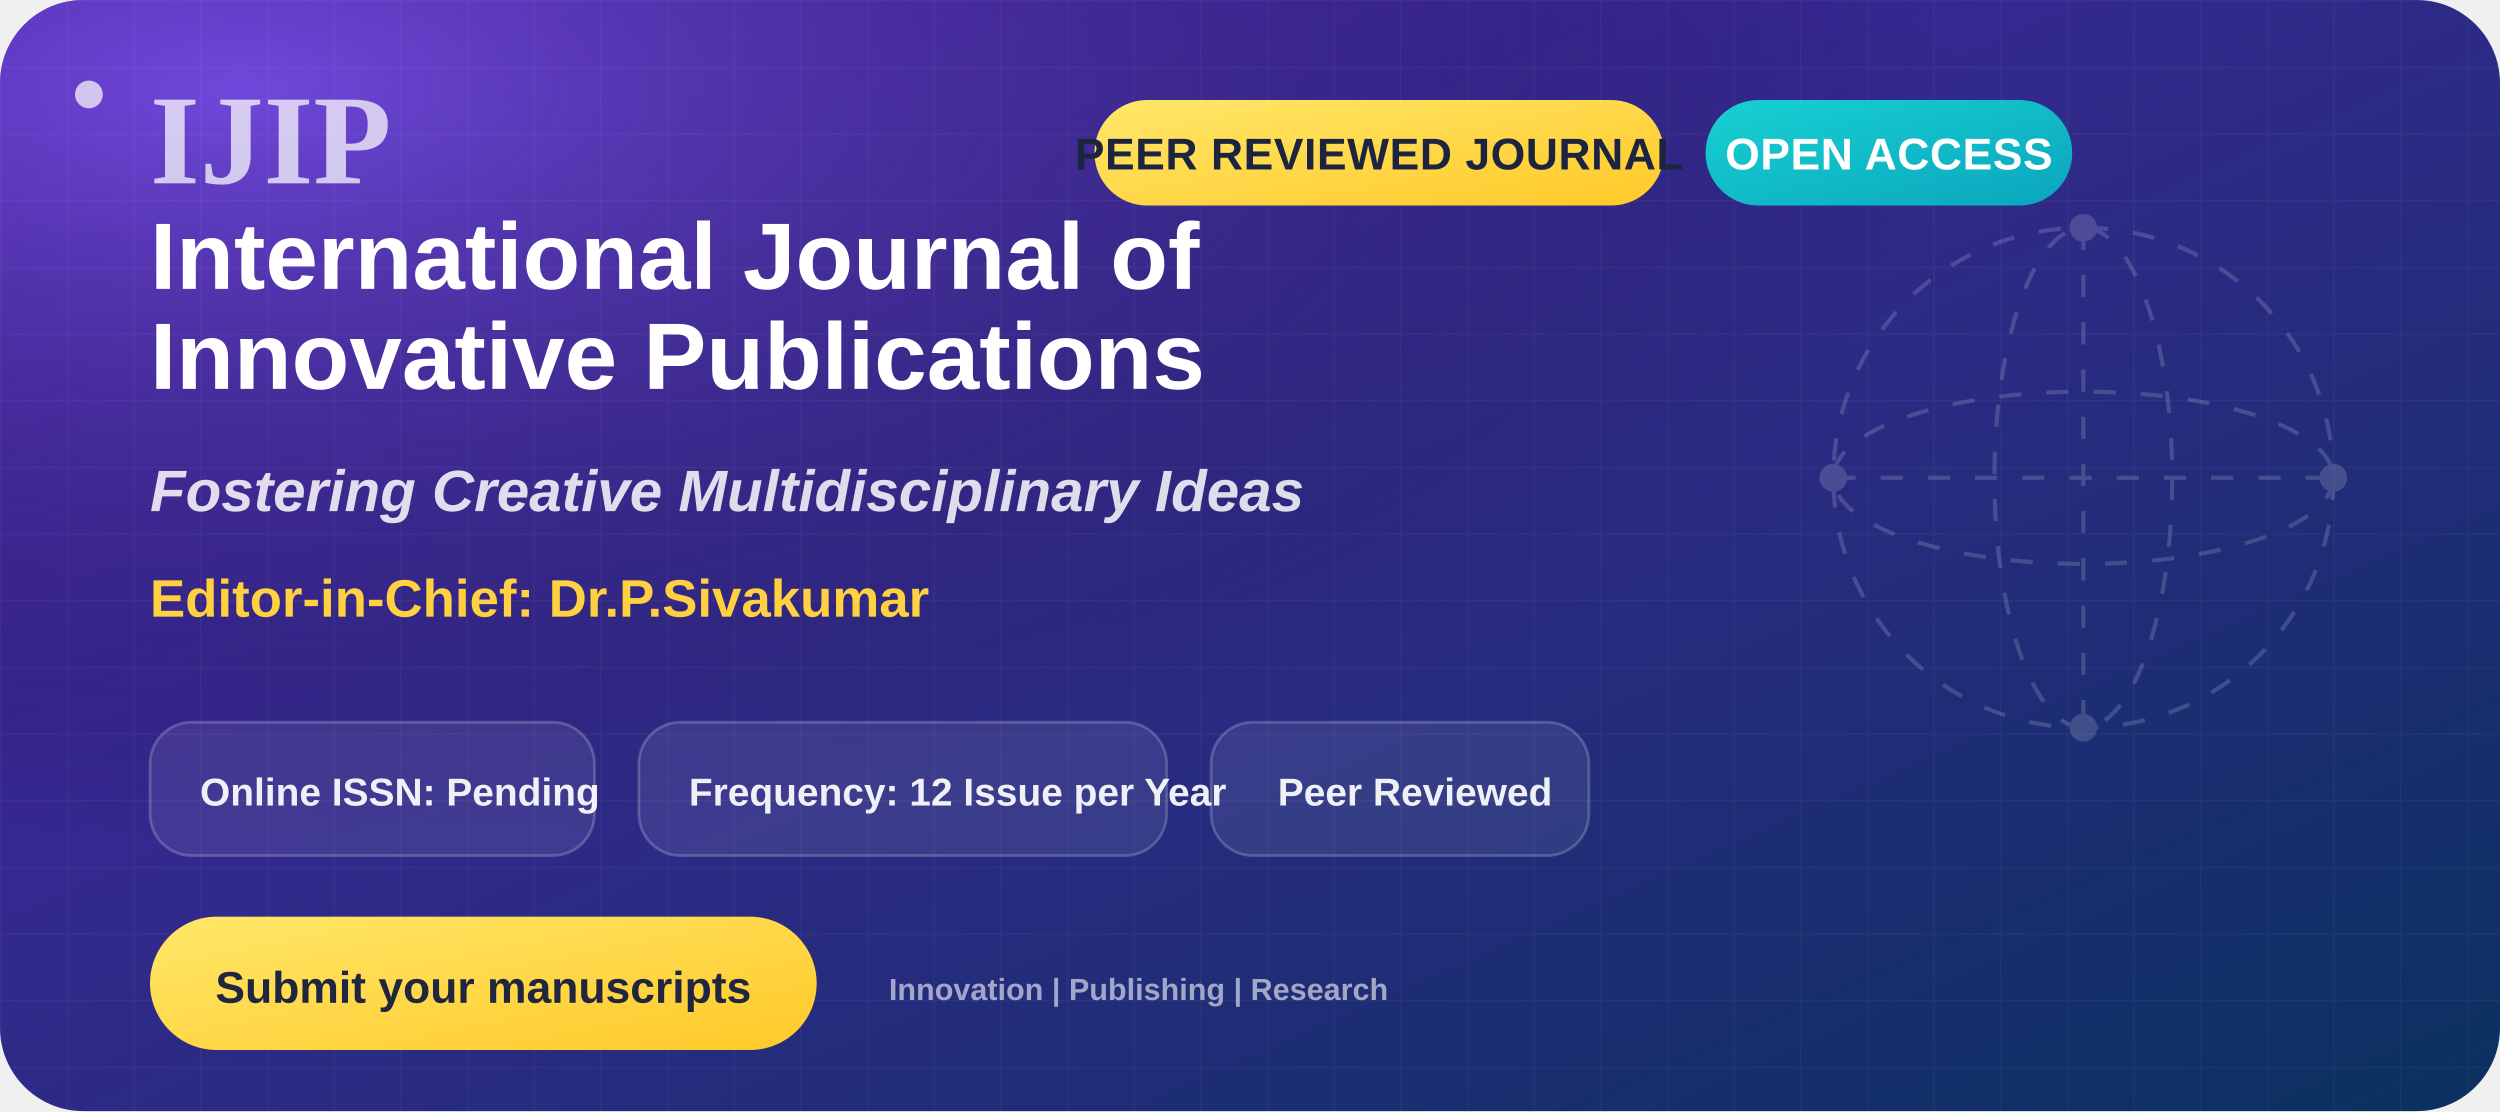
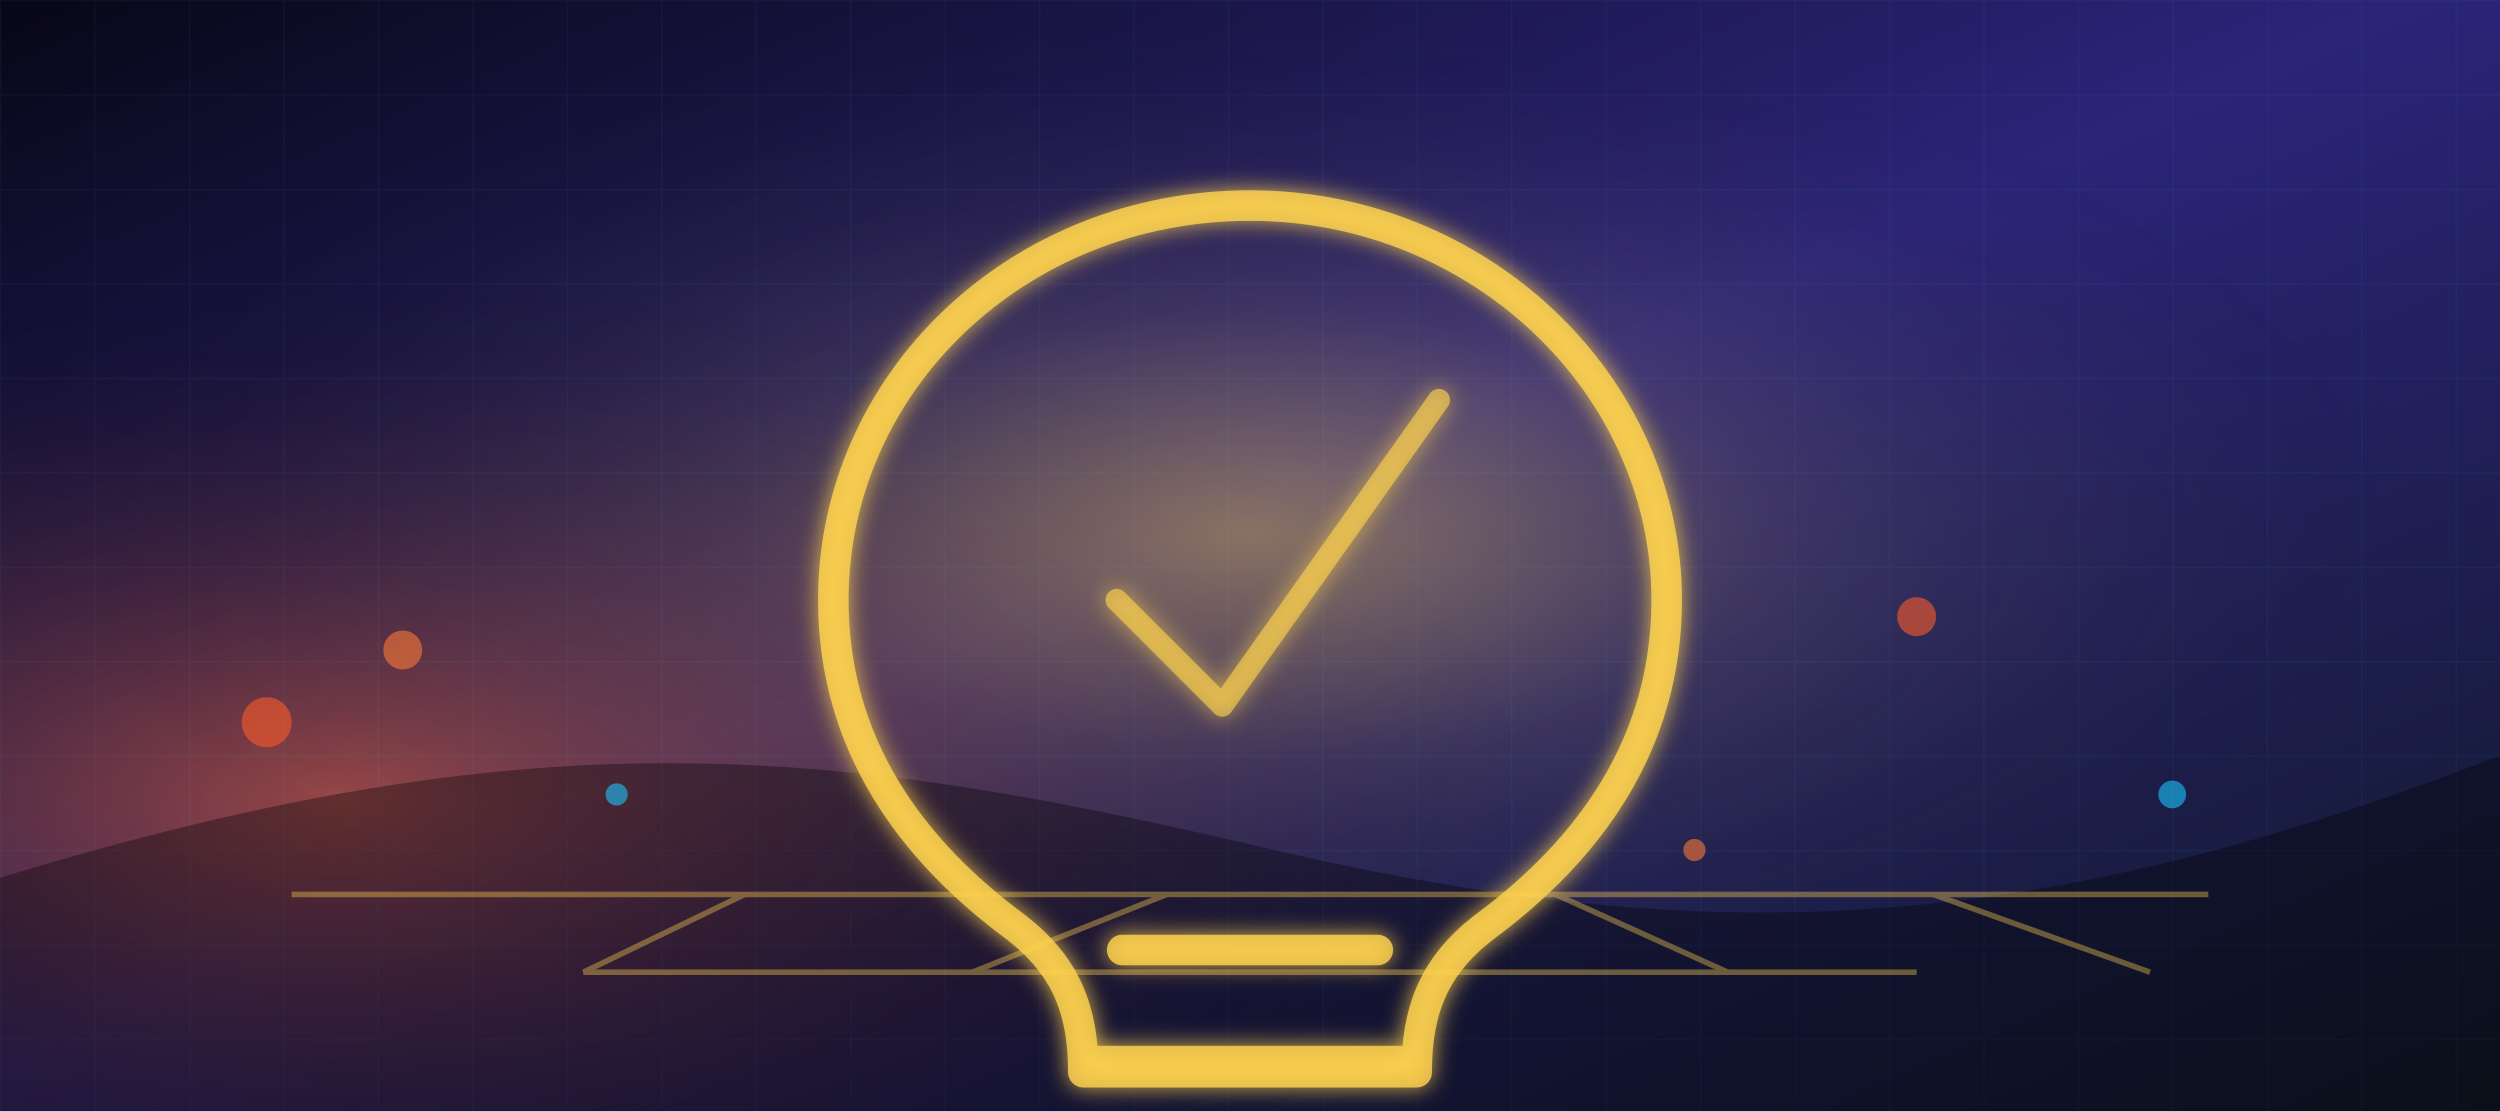
- <svg xmlns="http://www.w3.org/2000/svg" viewBox="0 0 900 400" role="img" aria-labelledby="title-IJIP desc-IJIP">
+ <svg xmlns="http://www.w3.org/2000/svg" viewBox="0 0 900 400" role="img" aria-labelledby="title-ijip_cover.svg desc-ijip_cover.svg">
  <defs>
    <linearGradient id="bg12" x1="0%" y1="0%" x2="100%" y2="100%">
-       <stop offset="0%" stop-color="#4d22b2" />
-       <stop offset="48%" stop-color="#2f2a88" />
-       <stop offset="100%" stop-color="#0a315f" />
+       <stop offset="0%" stop-color="#080716" />
+       <stop offset="48%" stop-color="#2b2479" />
+       <stop offset="100%" stop-color="#101827" />
    </linearGradient>
-     <radialGradient id="glow12" cx="10%" cy="8%" r="68%">
-       <stop offset="0%" stop-color="#8d63ff" stop-opacity="0.58" />
+     <radialGradient id="core12" cx="50%" cy="48%" r="48%">
+       <stop offset="0%" stop-color="#ffd34f" stop-opacity="0.45" />
+       <stop offset="42%" stop-color="#ffd34f" stop-opacity="0.12" />
      <stop offset="100%" stop-color="#000000" stop-opacity="0" />
    </radialGradient>
-     <linearGradient id="gold12" x1="0%" y1="0%" x2="100%" y2="100%">
-       <stop offset="0%" stop-color="#ffe76a" />
-       <stop offset="100%" stop-color="#ffc928" />
-     </linearGradient>
-     <linearGradient id="cyan12" x1="0%" y1="0%" x2="100%" y2="100%">
-       <stop offset="0%" stop-color="#17d1d3" />
-       <stop offset="100%" stop-color="#0ba5bd" />
-     </linearGradient>
-     <pattern id="grid12" width="24" height="24" patternUnits="userSpaceOnUse">
-       <path d="M24 0H0V24" fill="none" stroke="#ffffff" stroke-opacity="0.04" stroke-width="1" />
+     <radialGradient id="warm12" cx="14%" cy="72%" r="48%">
+       <stop offset="0%" stop-color="#ff6b24" stop-opacity="0.7" />
+       <stop offset="100%" stop-color="#000000" stop-opacity="0" />
+     </radialGradient>
+     <pattern id="mesh12" width="34" height="34" patternUnits="userSpaceOnUse">
+       <path d="M34 0H0V34" fill="none" stroke="#43d4ff" stroke-opacity="0.05" stroke-width="1" />
    </pattern>
-     <style>.pill{font-family:'Outfit','Segoe UI',Arial,sans-serif;font-weight:900;font-size:16px;letter-spacing:.2px}.code{font-family:Georgia,'Times New Roman',serif;font-weight:900;font-size:46px;fill:rgba(255,255,255,.72)}.title{font-family:'Outfit','Segoe UI',Arial,sans-serif;font-weight:900;font-size:34px;fill:#fff;letter-spacing:0}.tagline{font-family:'Outfit','Segoe UI',Arial,sans-serif;font-style:italic;font-weight:800;font-size:21px;fill:rgba(255,255,255,.84)}.editor{font-family:'Outfit','Segoe UI',Arial,sans-serif;font-weight:900;font-size:19px;fill:#ffd140}.chip{font-family:'Outfit','Segoe UI',Arial,sans-serif;font-size:14px;font-weight:800;fill:rgba(255,255,255,.92)}.small{font-family:'Poppins','Segoe UI',Arial,sans-serif;font-size:11px;font-weight:800;fill:rgba(255,255,255,.58)}</style>
+     <filter id="softGlow12" x="-30%" y="-30%" width="160%" height="160%">
+       <feGaussianBlur stdDeviation="4" result="blur" />
+       <feMerge>
+         <feMergeNode in="blur" />
+         <feMergeNode in="SourceGraphic" />
+       </feMerge>
+     </filter>
  </defs>
-   <rect width="900" height="400" rx="30" fill="url(#bg12)" />
-   <rect width="900" height="400" rx="30" fill="url(#glow12)" />
-   <rect width="900" height="400" rx="30" fill="url(#grid12)" />
-   <circle cx="32" cy="34" r="5" fill="#fff" opacity=".7" />
-   <g opacity=".16" transform="translate(650 64)">
-     <circle cx="100" cy="108" r="90" fill="none" stroke="#fff" stroke-width="1.5" stroke-dasharray="8 9" />
-     <ellipse cx="100" cy="108" rx="90" ry="31" fill="none" stroke="#fff" stroke-width="1.5" stroke-dasharray="8 9" />
-     <ellipse cx="100" cy="108" rx="32" ry="90" fill="none" stroke="#fff" stroke-width="1.5" stroke-dasharray="8 9" />
-     <path d="M10 108h180M100 18v180" stroke="#fff" stroke-width="1.5" stroke-dasharray="8 9" />
-     <circle cx="100" cy="18" r="5" fill="#fff" />
-     <circle cx="100" cy="198" r="5" fill="#fff" />
-     <circle cx="10" cy="108" r="5" fill="#fff" />
-     <circle cx="190" cy="108" r="5" fill="#fff" />
+   <rect width="900" height="400" fill="url(#bg12)" />
+   <rect width="900" height="400" fill="url(#warm12)" opacity="0.75" />
+   <rect width="900" height="400" fill="url(#core12)" />
+   <rect width="900" height="400" fill="url(#mesh12)" />
+   <path d="M0 316c190-58 296-48 450-12 160 38 278 35 450-32v128H0z" fill="#000000" opacity="0.35" />
+   <g opacity="0.58">
+     <circle cx="96" cy="260" r="9" fill="#ff5b27" />
+     <circle cx="145" cy="234" r="7" fill="#ff7a33" />
+     <circle cx="222" cy="286" r="4" fill="#1cc8ff" />
+     <circle cx="690" cy="222" r="7" fill="#ff5b27" />
+     <circle cx="782" cy="286" r="5" fill="#19c7ff" />
+     <circle cx="610" cy="306" r="4" fill="#ff7a33" />
  </g>
-   <text x="54" y="66" class="code">IJIP</text>
-   <g transform="translate(394 36)">
-     <rect x="0" y="0" width="205" height="38" rx="19" fill="url(#gold12)" />
-     <text x="102.5" y="25" text-anchor="middle" class="pill" fill="#1d2440">PEER REVIEWED JOURNAL</text>
-     <rect x="220" y="0" width="132" height="38" rx="19" fill="url(#cyan12)" />
-     <text x="286" y="25" text-anchor="middle" class="pill" fill="#fff">OPEN ACCESS</text>
+   <g filter="url(#softGlow12)">
+     <path d="M450 74c-84 0-150 64-150 142 0 52 28 90 66 118 18 14 24 30 24 52h120c0-22 6-38 24-52 38-28 66-66 66-118 0-78-68-142-150-142zM390 382h120M404 342h92" fill="none" stroke="#ffd34f" stroke-linecap="round" stroke-linejoin="round" stroke-width="11" opacity="0.82" />
+     <path d="M402 216l38 38 78-110" fill="none" stroke="#ffd34f" stroke-linecap="round" stroke-linejoin="round" stroke-width="8" opacity="0.62" />
  </g>
-   <text x="54" y="104" class="title">International Journal of</text>
-   <text x="54" y="140" class="title">Innovative Publications</text>
-   <text x="54" y="184" class="tagline">Fostering Creative Multidisciplinary Ideas</text>
-   <text x="54" y="222" class="editor">Editor-in-Chief: Dr.P.Sivakumar</text>
-   <g transform="translate(54 260)">
-     <rect x="0" y="0" width="160" height="48" rx="15" fill="rgba(255,255,255,.08)" stroke="rgba(255,255,255,.20)" />
-     <text x="18" y="30" class="chip">Online ISSN: Pending</text>
-     <rect x="176" y="0" width="190" height="48" rx="15" fill="rgba(255,255,255,.08)" stroke="rgba(255,255,255,.20)" />
-     <text x="194" y="30" class="chip">Frequency: 12 Issue per Year</text>
-     <rect x="382" y="0" width="136" height="48" rx="15" fill="rgba(255,255,255,.08)" stroke="rgba(255,255,255,.20)" />
-     <text x="406" y="30" class="chip">Peer Reviewed</text>
+   <g opacity="0.38" stroke="#ffd34f" stroke-width="2">
+     <path d="M105 322h690" />
+     <path d="M210 350h480" />
+     <path d="M268 322l-58 28M420 322l-70 28M560 322l62 28M696 322l78 28" />
  </g>
-   <g transform="translate(54 330)">
-     <rect x="0" y="0" width="240" height="48" rx="24" fill="url(#gold12)" />
-     <text x="120" y="31" text-anchor="middle" font-family="Outfit,Arial" font-size="16" font-weight="900" fill="#20263f">Submit your manuscripts</text>
-   </g>
-   <text x="320" y="360" class="small">Innovation | Publishing | Research</text>
</svg>
